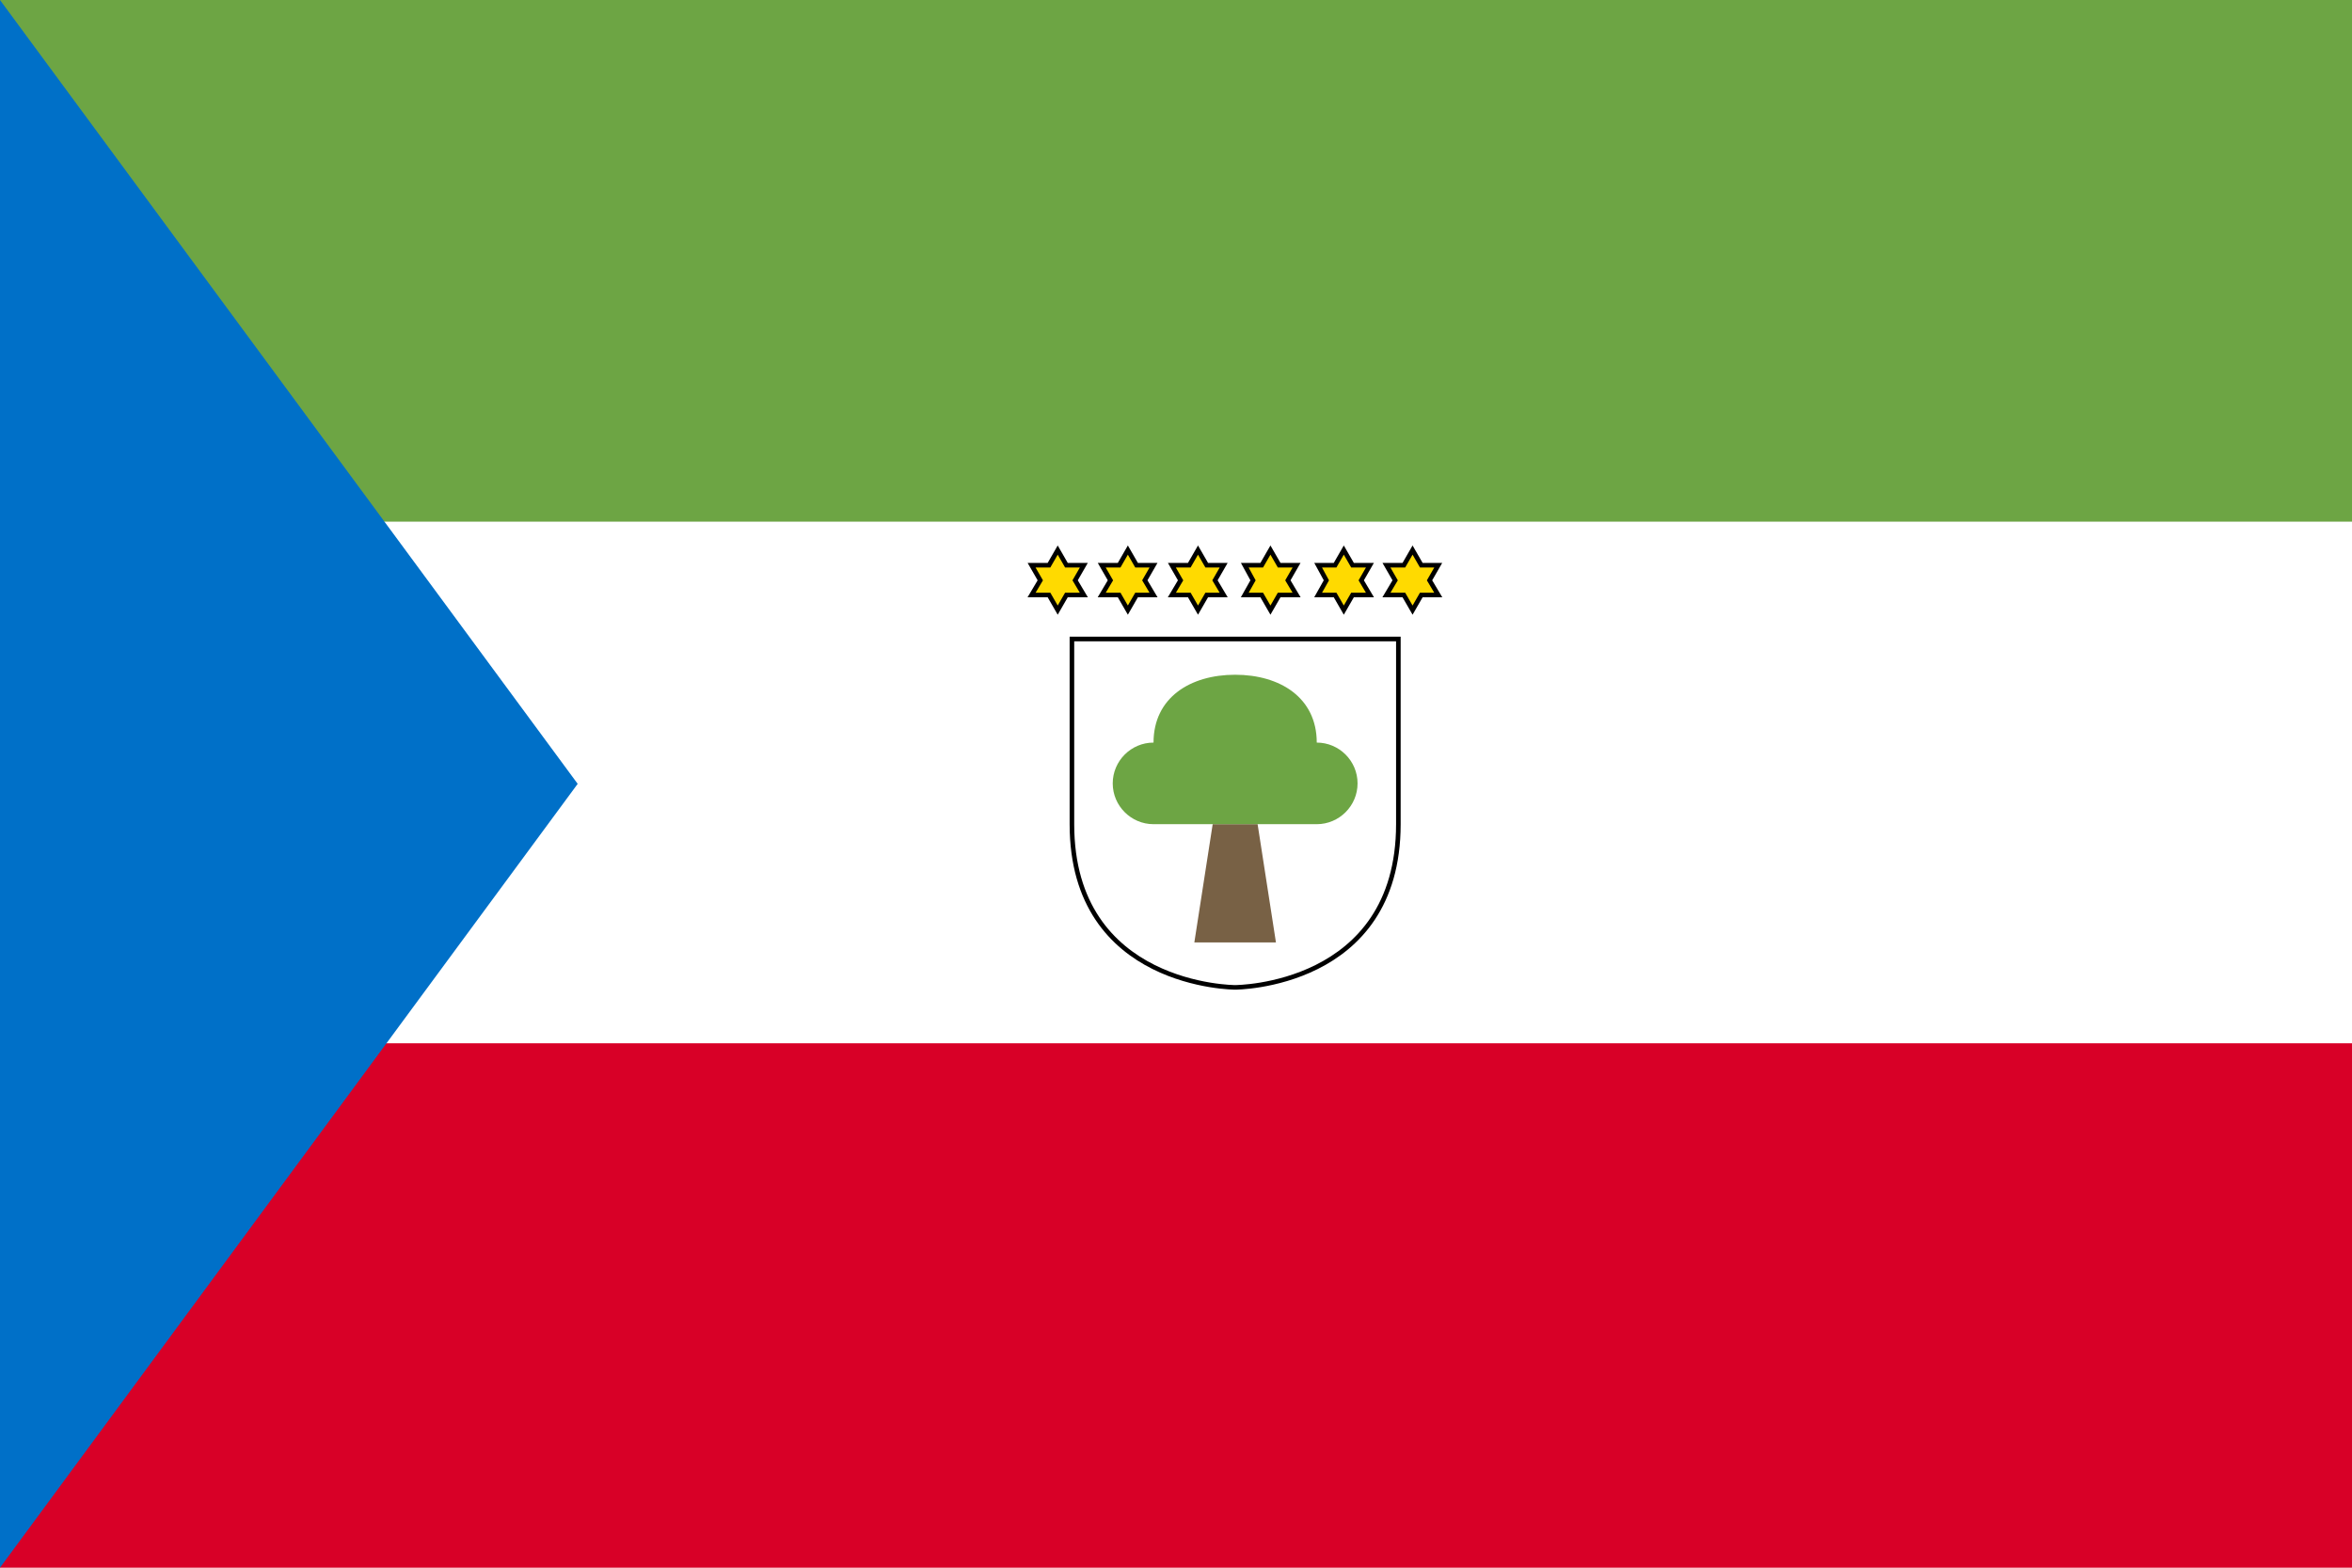
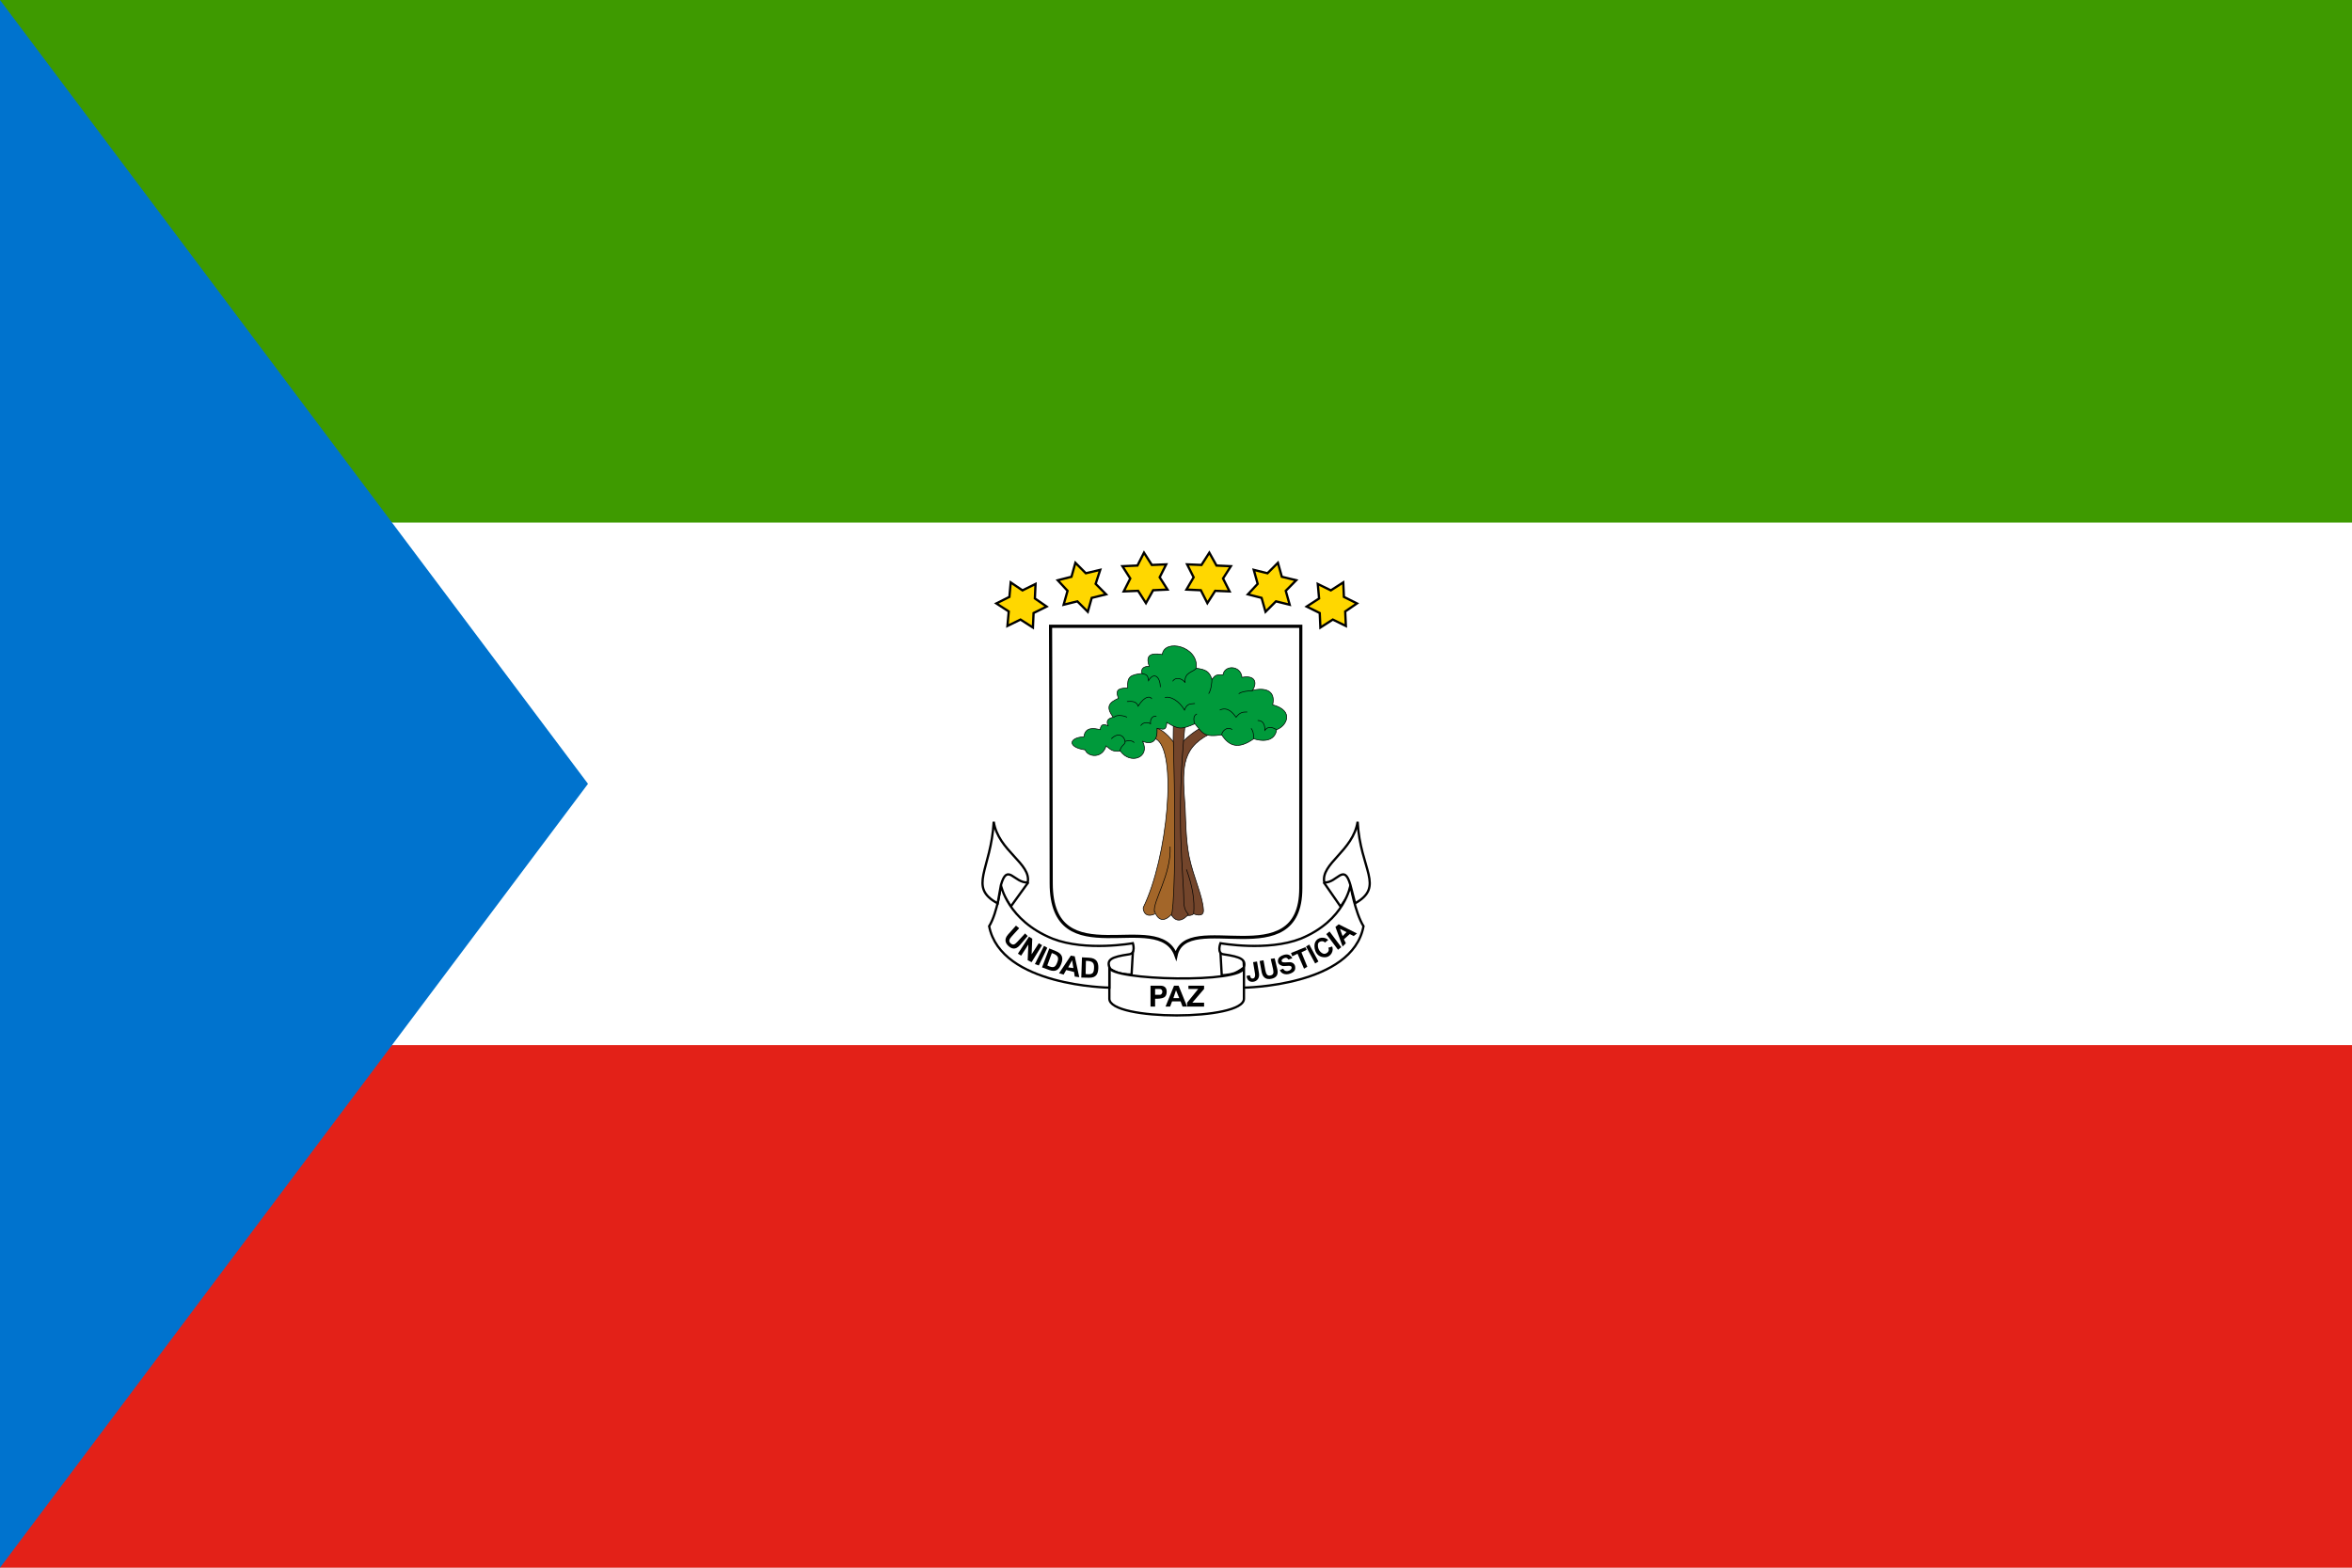
- <svg xmlns="http://www.w3.org/2000/svg" viewBox="0 0 513 342">
-   <path fill="#FFF" d="M0 0h513v342H0z" />
-   <path fill="#6DA544" d="M0 0h513v113.8H0z" />
-   <path fill="#D80027" d="M0 227.6h513V342H0z" />
-   <path fill="#0070C8" d="M126 171 0 342V0z" />
-   <path fill="none" stroke="#000" stroke-miterlimit="10" d="M233.8 139.4v40.4c0 35.6 35.6 35.6 35.6 35.6s35.6 0 35.6-35.6v-40.4h-71.2z" />
-   <path fill="#786145" d="M264.5 179.8h9.8l4 25.8h-17.8z" />
-   <path fill="#6DA544" d="M287.2 162c0-9.8-8-14.8-17.8-14.8s-17.8 5-17.8 14.8c-4.9 0-8.9 4-8.9 8.9s4 8.9 8.9 8.9h35.6c4.9 0 8.9-4 8.9-8.9s-4-8.9-8.9-8.9z" />
-   <g fill="#FFDA00" stroke="#000" stroke-miterlimit="10">
-     <path d="m230.7 120 1.9 3.3h3.8l-1.9 3.3 1.9 3.2h-3.8l-1.9 3.3-1.9-3.3H225l1.9-3.2-1.9-3.3h3.8zM246 120l1.9 3.3h3.7l-1.9 3.3 1.9 3.2h-3.7l-1.9 3.3-1.9-3.3h-3.8l1.9-3.2-1.9-3.3h3.8zM261.3 120l1.9 3.3h3.7l-1.9 3.3 1.9 3.2h-3.7l-1.9 3.3-1.9-3.3h-3.8l1.9-3.2-1.9-3.3h3.8zM277.1 120l1.9 3.3h3.8l-1.9 3.3 1.9 3.2H279l-1.9 3.3-1.9-3.3h-3.7l1.8-3.2-1.8-3.3h3.7zM293.1 120l1.9 3.3h3.8l-1.9 3.3 1.9 3.2H295l-1.9 3.3-1.9-3.3h-3.7l1.8-3.2-1.8-3.3h3.7zM308.1 120l1.9 3.3h3.7l-1.9 3.3 1.9 3.2H310l-1.9 3.3-1.9-3.3h-3.8l1.9-3.2-1.9-3.3h3.8z" />
+ <svg xmlns="http://www.w3.org/2000/svg" viewBox="0 0 3600 2400">
+   <rect width="3600" height="2400" fill="#e32118" />
+   <rect width="3600" height="1600" fill="#fff" />
+   <rect width="3600" height="800" fill="#3e9a00" />
+   <path d="M0,0V2400L900,1200z" fill="#0073ce" />
+   <g stroke="#000">
+     <g id="shield">
+       <path fill="#fff" stroke-width="4.8" d="M1608,958.8H1991V1360C1991,1495 1815,1391 1800,1463C1774,1389 1609,1496 1609,1352C1609,1212 1608,958.8 1608,958.8z" />
+       <path fill="#73452b" d="M1827,1399C1827,1399 1822,1404 1813,1400C1804,1396 1803,1143 1803,1143C1823,1121 1839,1114 1839,1114C1839,1114 1851,1124 1851,1124C1806,1147 1810,1180 1814,1237C1815,1258 1815,1285 1820,1311C1827,1344 1841,1372 1842,1393C1843,1406 1827,1399 1827,1399z" />
+       <path fill="#73452b" d="M1796,1108H1814C1799,1253 1812,1339 1812,1381C1812,1395 1820,1400 1819,1400C1801,1420 1792,1399 1792,1399z" />
+       <path fill="#a36629" d="M1768,1399C1751,1407 1749,1391 1750,1389C1787,1314 1803,1149 1769,1131C1769,1131 1771,1115 1771,1115C1784,1119 1796,1136 1796,1136C1801,1321 1796,1397 1793,1400C1775,1419 1768,1397 1767,1395" />
+       <path fill="none" d="M1767,1396C1764,1380 1793,1339 1791,1296" />
+       <path fill="none" d="M1816,1331C1825,1356 1829,1378 1827,1399" />
+       <path fill="#009a3b" d="M1855,1040C1861,1033 1861,1033 1872,1033C1874,1018 1899,1018 1901,1037C1921,1033 1925,1045 1917,1057C1936,1052 1953,1057 1948,1079C1982,1088 1969,1112 1954,1117C1952,1132 1938,1137 1919,1131C1895,1148 1881,1142 1870,1125C1843,1129 1841,1123 1829,1108C1808,1117 1804,1117 1786,1106C1785,1120 1780,1116 1771,1115C1772,1133 1765,1141 1749,1135C1761,1160 1730,1171 1715,1150C1701,1151 1700,1147 1693,1142C1687,1162 1665,1159 1661,1148C1633,1144 1636,1129 1659,1128C1661,1112 1675,1115 1684,1117C1685,1107 1691,1109 1696,1111C1693,1104 1695,1100 1704,1098C1691,1081 1699,1075 1712,1069C1705,1053 1717,1054 1726,1053C1725,1036 1730,1033 1748,1031C1746,1025 1749,1020 1759,1020C1753,1003 1761,999.1 1779,1002C1782,977.3 1835,989 1831,1023C1846,1025 1851,1028 1855,1040z" />
+       <g fill="none" stroke="#000">
+         <path d="M1748,1031C1752,1033 1757,1031 1758,1042C1766,1028 1776,1036 1776,1052" />
+         <path d="M1831,1023C1827,1029 1812,1029 1814,1045C1809,1038 1799,1036 1795,1043" />
+         <path d="M1855,1040C1855,1044 1854,1056 1850,1062" />
+         <path d="M1917,1057C1918,1058 1903,1057 1896,1062" />
+         <path d="M1954,1117C1950,1115 1942,1110 1936,1118C1936,1114 1936,1103 1925,1103" />
+         <path d="M1919,1131C1919,1121 1917,1118 1915,1115" />
+         <path d="M1886,1117C1878,1111 1870,1120 1870,1125" />
+         <path d="M1828,1108C1828,1104 1825,1096 1832,1093" />
+         <path d="M1714,1150C1716,1140 1723,1140 1722,1135C1721,1127 1712,1120 1701,1131" />
+         <path d="M1722,1135C1728,1133 1734,1134 1736,1137" />
+         <path d="M1705,1098C1709,1094 1719,1095 1725,1098" />
+         <path d="M1725,1074C1730,1074 1739,1072 1742,1081C1753,1064 1761,1066 1763,1070" />
+         <path d="M1783,1068C1791,1065 1805,1073 1813,1087C1817,1076 1823,1078 1829,1077" />
+         <path d="M1867,1087C1880,1081 1888,1093 1892,1098C1898,1090 1903,1090 1909,1090" />
+         <path d="M1746,1111C1749,1106 1756,1105 1761,1108C1760,1099 1766,1095 1770,1097" />
+       </g>
+     </g>
+     <g id="stars" fill="#ffd700" stroke-width="3.5">
+       <path d="M1787,902.6 1765,903.6 1754,923.3 1742,904.5 1720,905.4 1730,885.6 1718,866.8 1741,865.8 1751,846.1 1763,864.9 1785,864 1775,883.8z" />
+       <path d="M1693,909.9 1671,915.3 1665,936.6 1649,920.6 1628,925.8 1634,904.5 1619,888.3 1640,883 1646,861.6 1662,877.6 1684,872.4 1677,893.8z" />
+       <path d="M1602,928.6 1582,938.5 1581,960.7 1562,948.5 1542,958.3 1544,936.1 1525,923.8 1545,913.8 1547,891.6 1565,903.8 1585,894 1584,916.2z" />
+       <path d="M1816,902.6 1838,903.6 1848,923.3 1860,904.5 1882,905.4 1872,885.6 1884,866.8 1862,865.8 1851,846.1 1839,864.9 1817,864 1827,883.8z" />
+       <path d="M1910,909.9 1931,915.3 1937,936.6 1953,920.6 1974,925.8 1968,904.5 1984,888.3 1962,883 1956,861.6 1940,877.6 1919,872.4 1925,893.8z" />
+       <path d="M2000,928.6 2020,938.5 2021,960.7 2040,948.5 2060,958.3 2059,936.1 2077,923.8 2057,913.8 2056,891.6 2037,903.8 2017,894 2019,916.2z" />
+     </g>
+     <g id="motto">
+       <g fill="#fff" stroke-width="3.5">
+         <path d="M2027,1352 2052,1388 2075,1354 2059,1325z" />
+         <path d="M1868,1457 1870,1493C1870,1493 1880,1493 1889,1490C1897,1487 1904,1481 1904,1481L1903,1462z" />
+         <path d="M1734,1457 1732,1492C1732,1492 1723,1492 1714,1490C1706,1488 1699,1483 1699,1483L1689,1459z" />
+         <path d="M1573,1352 1547,1388 1519,1342 1540,1320z" />
+         <path d="M1698,1529C1698,1563 1904,1563 1904,1529V1481C1904,1506 1698,1501 1698,1481z" />
+         <path d="M1514,1418C1532,1510 1698,1512 1698,1512C1698,1512 1698,1481 1698,1481C1694,1469 1701,1465 1728,1461C1739,1460 1734,1444 1734,1444C1734,1444 1662,1457 1611,1437C1542,1409 1532,1355 1532,1355C1532,1355 1527,1397 1514,1418z" />
+         <path d="M2087,1418C2070,1510 1904,1512 1904,1512C1904,1512 1904,1481 1904,1481C1907,1469 1900,1465 1873,1461C1862,1460 1868,1444 1868,1444C1868,1444 1940,1457 1991,1437C2059,1409 2067,1355 2067,1355C2067,1355 2074,1397 2087,1418z" />
+         <path d="M1527,1383C1481,1358 1517,1332 1521,1258C1528,1303 1579,1322 1573,1351C1552,1352 1542,1320 1532,1355C1532,1355 1527,1383 1527,1383z" />
+         <path d="M2074,1383C2120,1357 2082,1332 2078,1258C2071,1303 2021,1322 2027,1351C2047,1352 2057,1320 2067,1355C2067,1355 2074,1382 2074,1382z" />
+       </g>
+       <g fill="#000" stroke="none">
+         <path d="m1555,1417,5,4-11,12c-4.403,4.803-5.467,7.981-2.409,10.905,3.796,3.63,6.465,2.368,10.409-1.905l12-13,4,4-11.989,13.989c-6.508,7.594-12.55,5.856-17.618,1.123-4.416-4.124-6.947-10.102-0.454-17.454l12.1-13.6z" />
+         <path d="m1575,1434,5,3-1,24,11-17,5,3-16,26-6-3,1-24-11,17-5-3z" />
+         <path d="m1584,1476,14-28,5,3-13,27z" />
+         <path d="m1606,1452-11.04,28.98,11.04,4.02c10.29,3.75,15.12-0.78,18.39-9.48,3.3-8.85,1.86-15.36-8.43-19.5l-9.96-4.02zm3.96,7.02c10.35,3.6,10.98,7.53,8.16,14.64-2.73,6.75-5.28,9.39-15.12,4.32l6.96-18.96z" />
+         <path d="m1639,1463-18,27,6.96,2.04,4.02-7.02,12,3,1.02,7.02,6.96,0.96-6.96-31.98-6-1.02zm1.98,7.02,1.98,12-7.98-1.02,6-10.98z" />
+         <path d="m1656.1,1465.6-1.084,30.99,11.772,0.231c10.941,0.207,14.051-5.62,14.318-14.91,0.271-9.451-3.208-15.154-14.298-15.716l-10.708-0.596zm6.003,5.377c10.964,0.044,12.838,3.543,12.453,11.195-0.366,7.273-1.955,10.588-12.884,8.969l0.43-20.164z" />
+         <path d="m1761,1509v31.98h7.02v-12s6,0.36,10.98-0.96c3.93-1.02,6.66-3.54,6.75-9.75,0.09-6.09-3.45-9.27-9.57-9.27h-15.2zm7.02,4.98,7.05,0.09c5.88,0,4.77,8.91,0.18,8.91h-7.23v-9z" />
+         <path d="m1797,1509-13.02,31.98h7.02l3-7.98h13.02l3,7.98h6.96l-13-32h-7zm3,7.02,4.98,12h-9l4.02-12z" />
+         <path d="m1817,1535,17-21-15,0,0-5,24,0,0,5-18,21,18,0,0,6-26,0z" />
+         <path d="m1918,1473,6-1,3,18c1.067,6.401-1.858,10.764-6.414,12.445-5.189,1.914-11.806,0.164-12.586-8.445l5-1c1.165,5.152,3.238,5.598,5.637,4.791,1.904-0.641,2.889-3.641,2.363-6.791z" />
+         <path d="m1928,1471.2,5.921-1.123,2.739,14.979c1.172,6.41,3.183,9.135,7.351,8.408,5.173-0.903,5.741-3.8,4.64-9.511l-3.681-15.98,6.057-0.914,4.019,16.623c2.35,9.722-2.728,13.578-9.546,14.851-5.939,1.109-12.253-0.399-14.322-9.987z" />
+         <path d="m1959,1485,5-2c2.453,4.405,6.28,4.178,9.255,2.863,4.133-1.827,4.606-5.44,2.562-6.663-2.915-1.744-9.869,0.733-13.615-0.634-4.482-1.635-6.406-4.156-6.177-8.032,0.276-4.666,4.381-7.231,8.846-8.616,4.996-1.55,9.926-1.002,13.129,5.081l-6,2c-1.953-3.287-4.466-3.131-6.696-2.078-1.867,0.882-4.784,2.538-3.222,5.206,1.277,2.18,8.626,0.764,12.498,0.923,4.003,0.164,7.239,2.836,7.78,6.687,0.755,5.368-1.234,8.276-7.441,10.697-7.666,2.99-14.582-0.36-15.919-5.435z" />
+         <path d="m1986,1460-8,4-2-5,22-9,2,4-8,4,9,22-5,3z" />
+         <path d="m1999,1449,5-3,14,26-5,3z" />
+         <path d="m2033,1451,6-2c2.821,5.932-1.415,16.715-11.775,16.493-15.164-0.325-16.805-17.027-14.421-22.536,4.005-9.252,15.224-9.075,20.196-3.957l-5,4c-3.17-4.067-10.212-1.504-10.688,2.237-0.776,6.105,1.912,11.788,7.371,14.483,4.629,2.285,11.761-3.46,8.316-8.72z" />
+         <path d="m2030,1430,5-4,18,24-5,4z" />
+         <path d="m2049,1415-4.98,4.02,10.98,30,4.98-4.98-3-6,9-8.04,6,3,5.04-3.96-28.02-14.04zm1.98,7.02,10.02,4.98-6,6-4.02-10.98z" />
+       </g>
+     </g>
  </g>
</svg>
